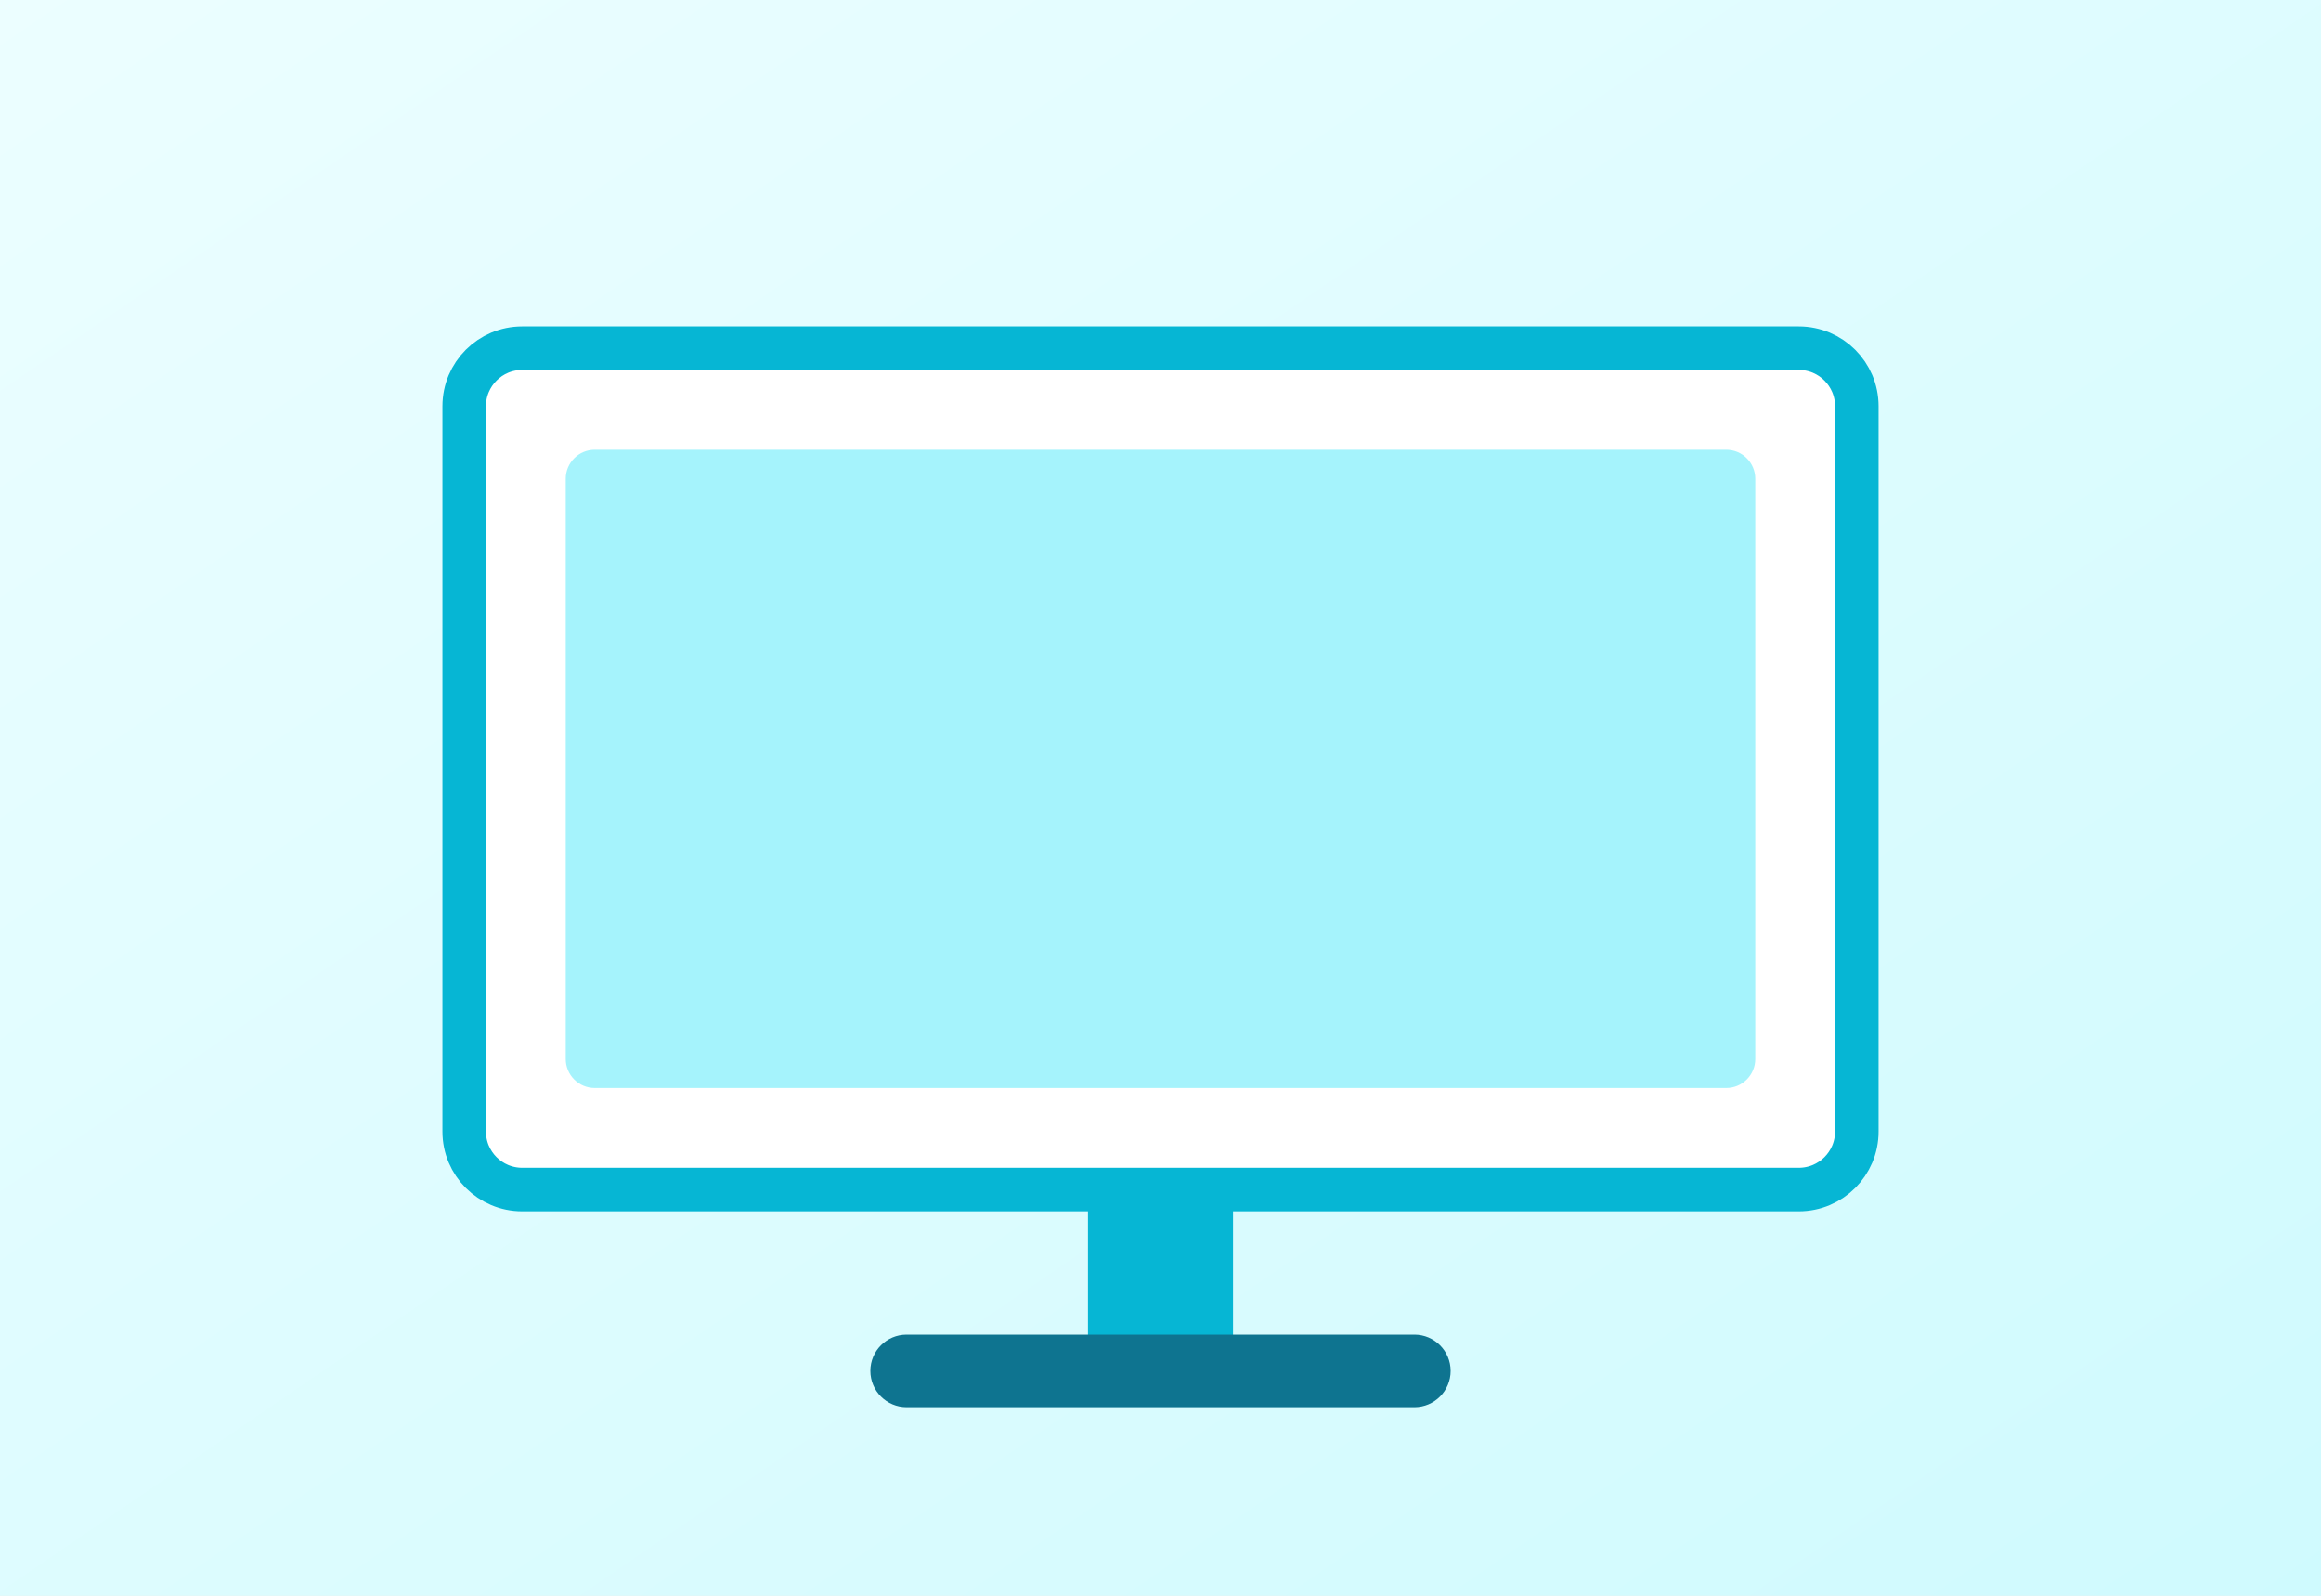
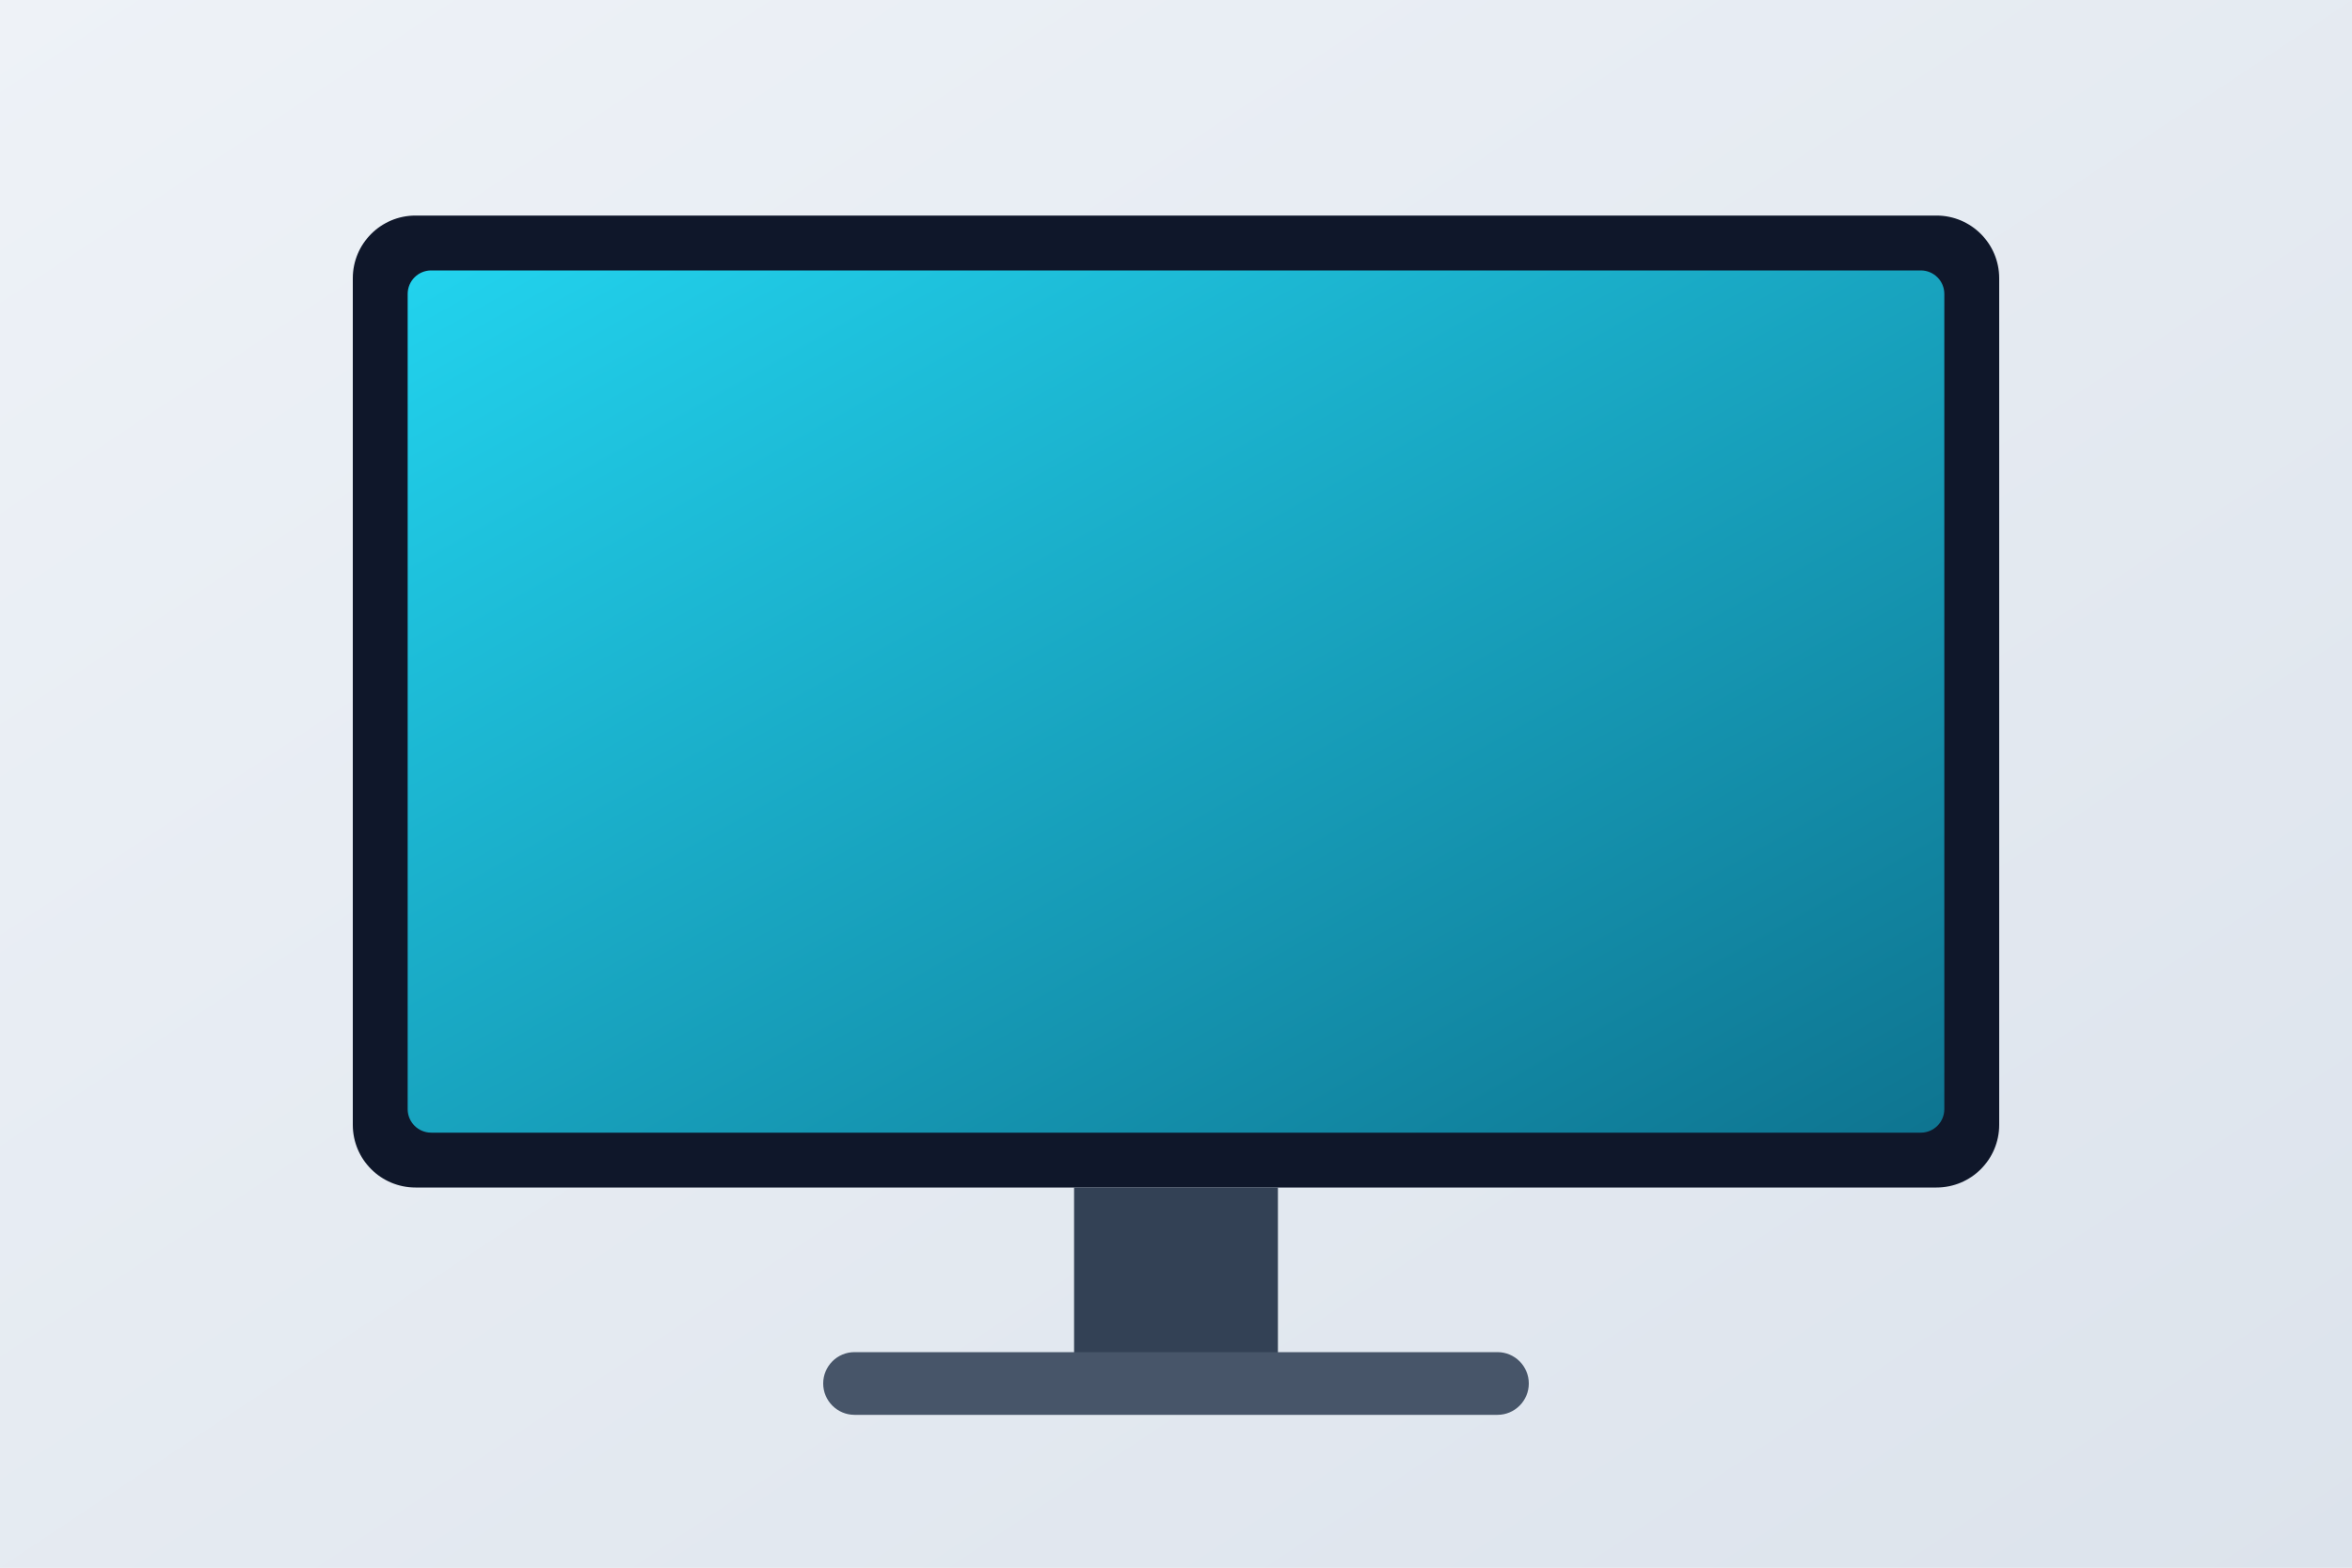
- <svg xmlns="http://www.w3.org/2000/svg" viewBox="0 0 320 220" width="320" height="220">
+ <svg xmlns="http://www.w3.org/2000/svg" viewBox="0 0 600 400" width="600" height="400">
  <defs>
    <linearGradient id="bg" x1="0" y1="0" x2="1" y2="1">
-       <stop offset="0" stop-color="#ECFEFF" />
-       <stop offset="1" stop-color="#CFFAFE" />
+       <stop offset="0" stop-color="#EEF2F7" />
+       <stop offset="1" stop-color="#DCE3EC" />
+     </linearGradient>
+     <linearGradient id="scr" x1="0" y1="0" x2="1" y2="1">
+       <stop offset="0" stop-color="#22D3EE" />
+       <stop offset="1" stop-color="#0E7490" />
    </linearGradient>
  </defs>
-   <rect width="320" height="220" fill="url(#bg)" />
-   <rect x="64" y="48" width="192" height="116" rx="8" fill="#fff" stroke="#06B6D4" stroke-width="6" />
-   <rect x="78" y="62" width="164" height="88" rx="4" fill="#A5F3FC" />
-   <rect x="150" y="164" width="20" height="22" fill="#06B6D4" />
-   <rect x="120" y="184" width="80" height="10" rx="5" fill="#0E7490" />
+   <rect width="600" height="400" fill="url(#bg)" />
+   <g transform="translate(300 185)">
+     <rect x="-210" y="-130" width="420" height="248" rx="16" fill="#0F172A" />
+     <rect x="-196" y="-116" width="392" height="220" rx="6" fill="url(#scr)" />
+     <rect x="-26" y="118" width="52" height="46" fill="#334155" />
+     <rect x="-90" y="160" width="180" height="16" rx="8" fill="#475569" />
+   </g>
</svg>
